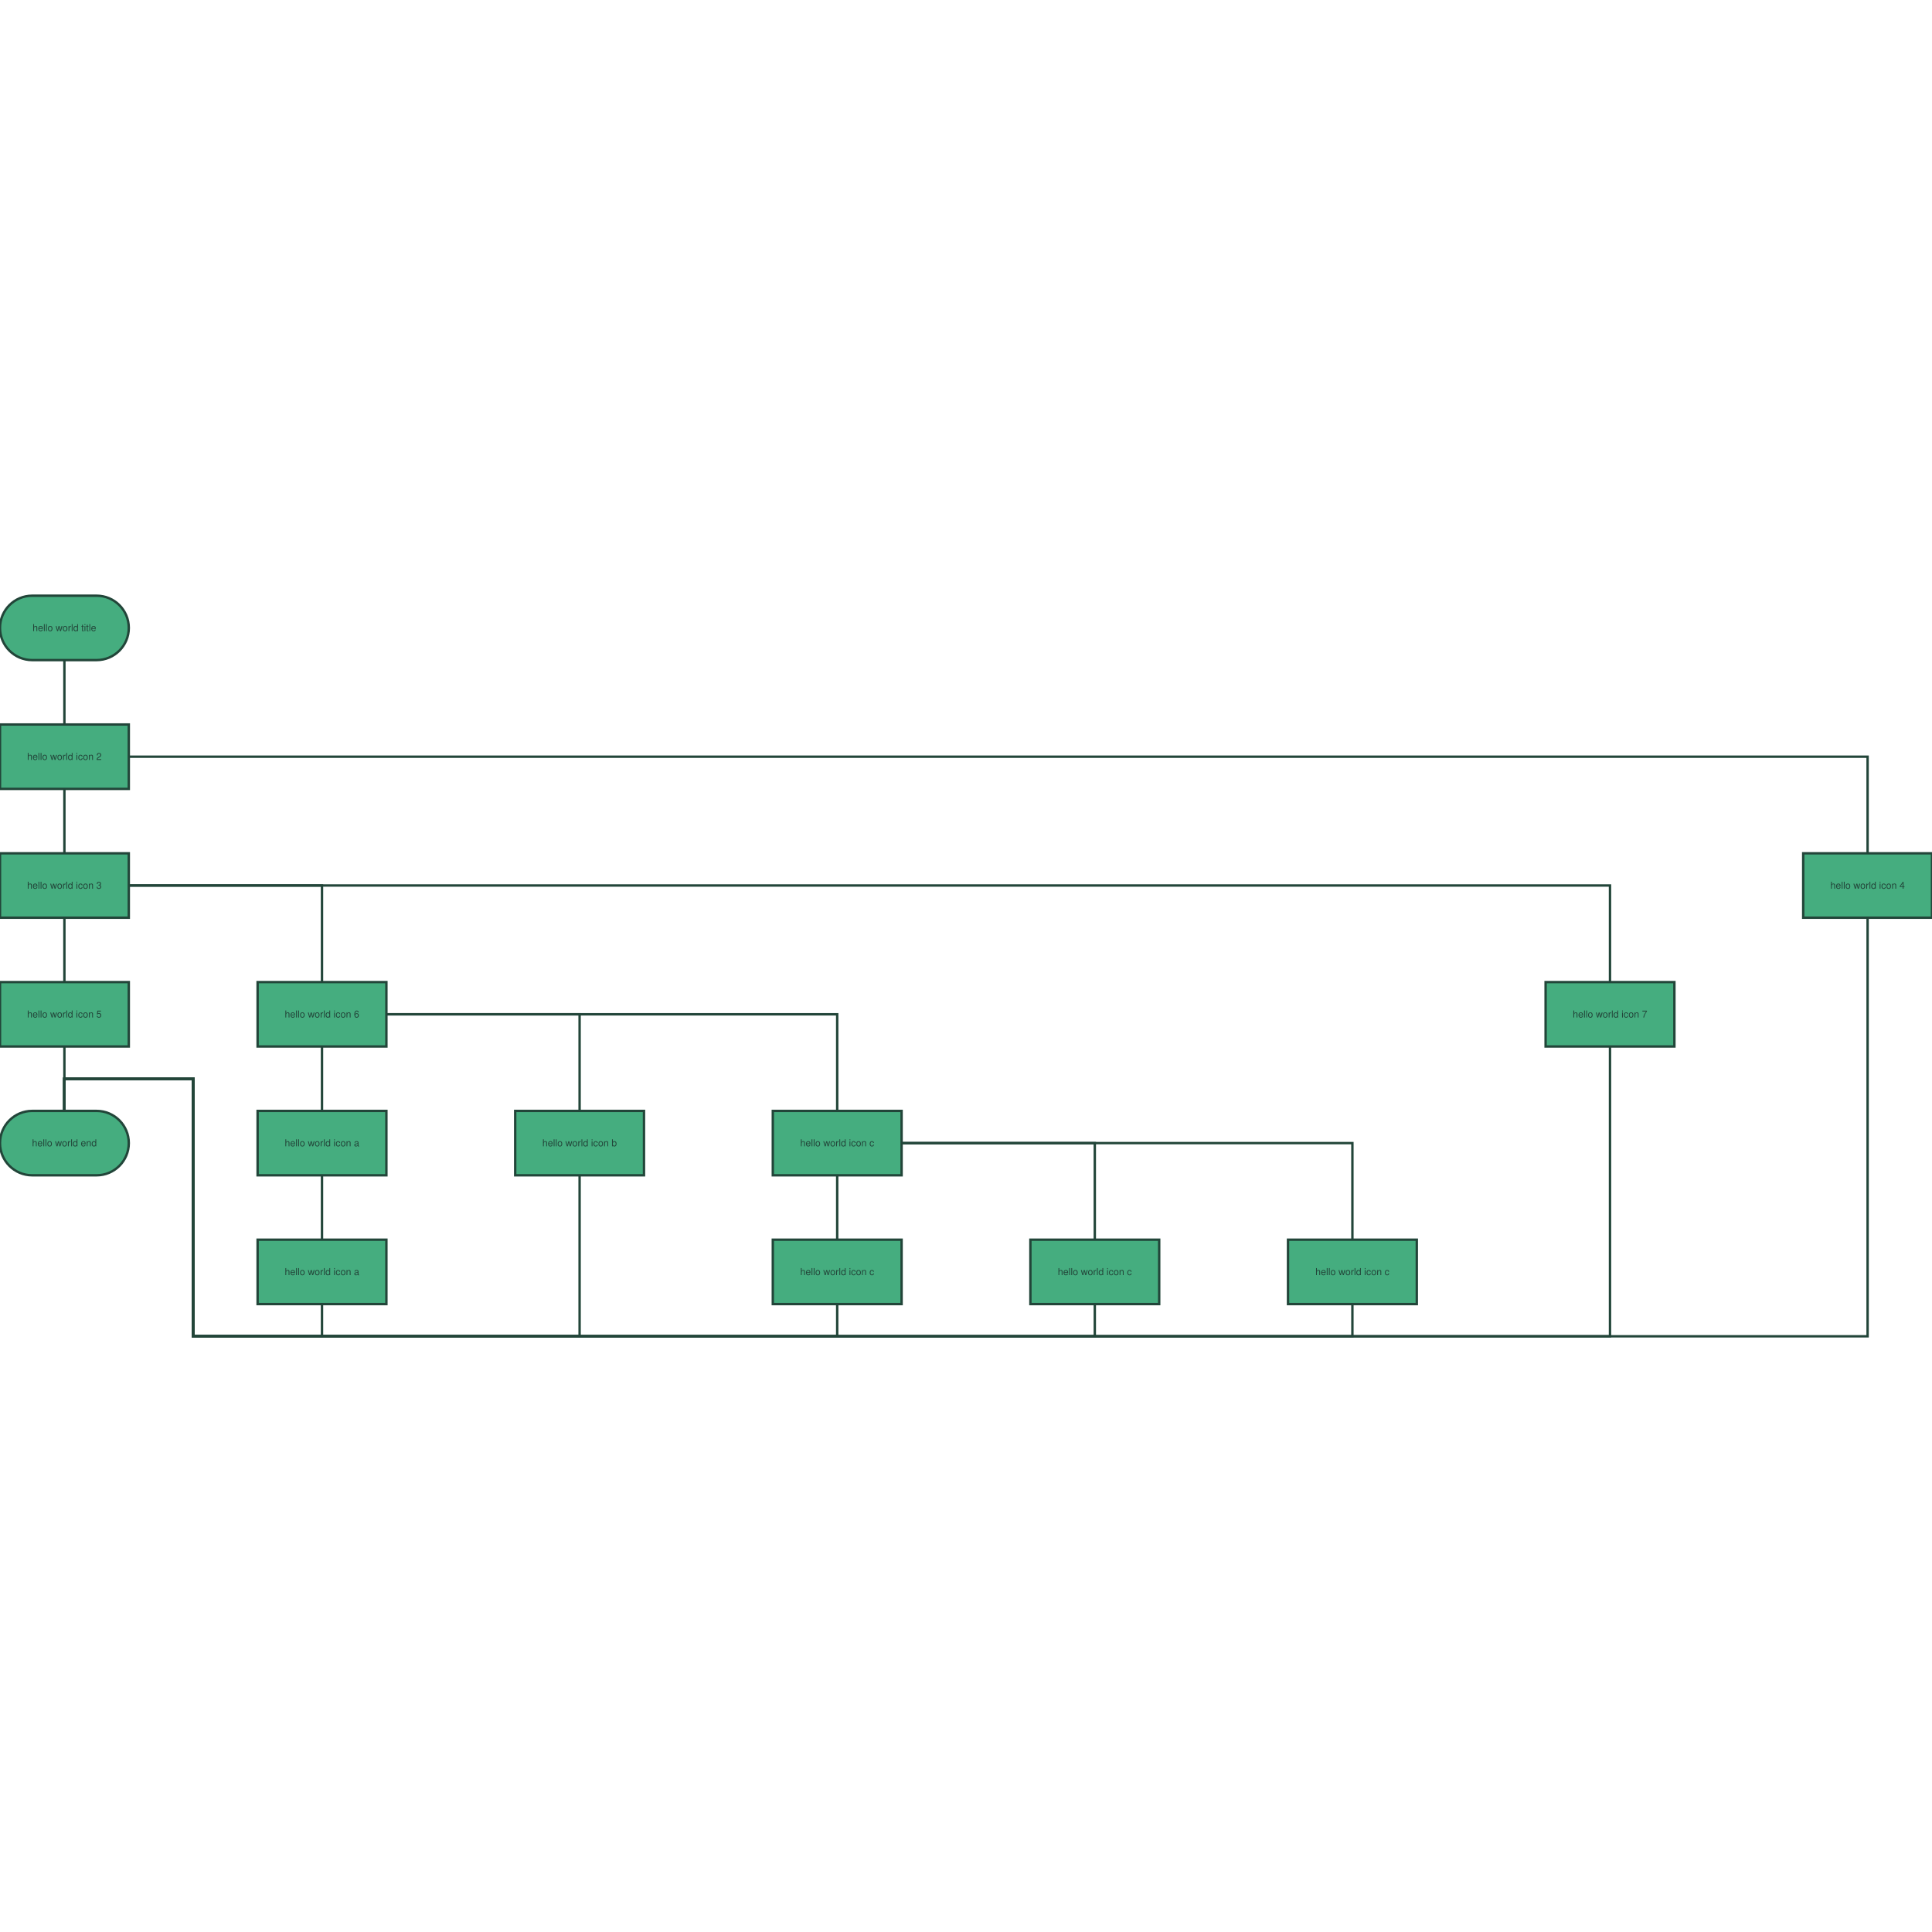
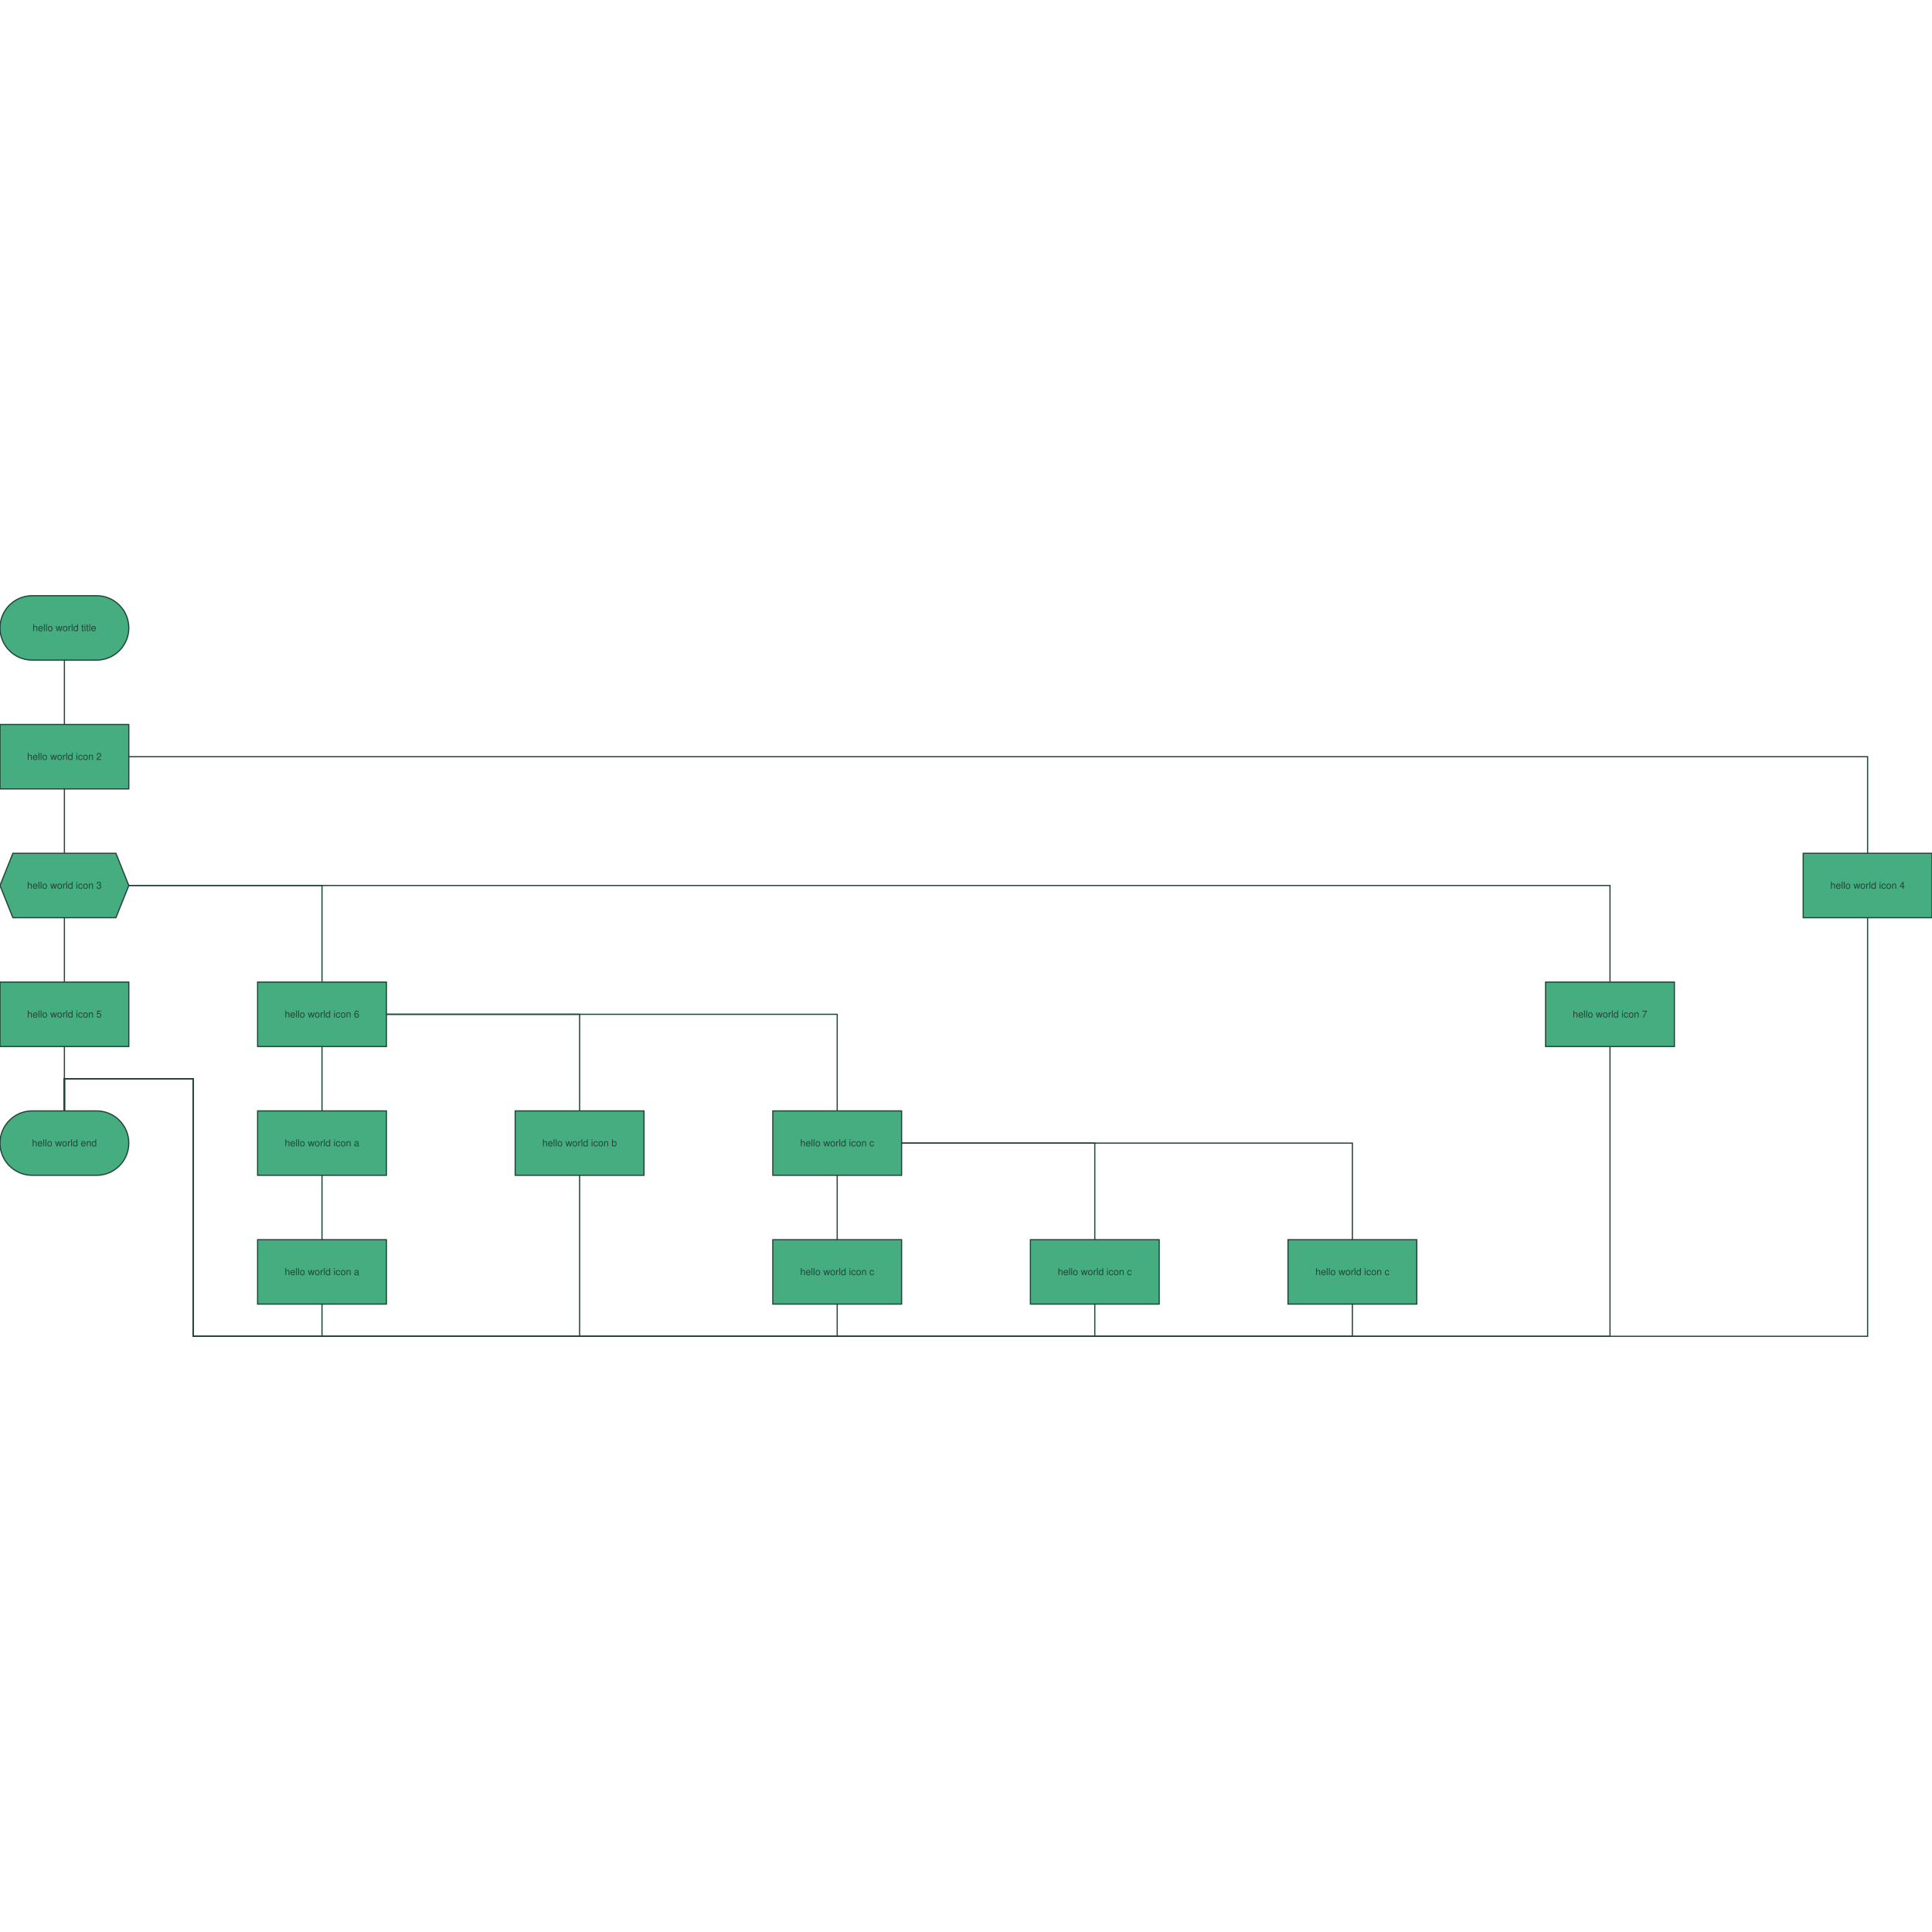
<svg xmlns="http://www.w3.org/2000/svg" font-size="1" viewBox="0.0 0.0 1000.0 1000.0" stroke="rgb(0,0,0)" width="1000" stroke-opacity="1" height="1000" version="1.1">
  <defs />
-   <g stroke-linejoin="miter" fill-opacity="0.0" fill="rgb(0,0,0)" stroke="rgb(34,69,57)" stroke-linecap="butt" stroke-miterlimit="10.0" stroke-opacity="1.0" stroke-width="1.238">
+   <g stroke-linejoin="miter" fill-opacity="0.0" fill="rgb(0,0,0)" stroke="rgb(34,69,57)" stroke-linecap="butt" stroke-miterlimit="10.0" stroke-opacity="1.0" stroke-width="0.619">
    <path d="M 966.667,458.333 v 233.333 h -866.667 v -133.333 h -66.667 v 33.333 " />
  </g>
-   <g stroke-linejoin="miter" fill-opacity="0.0" fill="rgb(0,0,0)" stroke="rgb(34,69,57)" stroke-linecap="butt" stroke-miterlimit="10.0" stroke-opacity="1.0" stroke-width="1.238">
+   <g stroke-linejoin="miter" fill-opacity="0.0" fill="rgb(0,0,0)" stroke="rgb(34,69,57)" stroke-linecap="butt" stroke-miterlimit="10.0" stroke-opacity="1.0" stroke-width="0.619">
    <path d="M 833.333,525 v 166.667 h -733.333 v -133.333 h -66.667 v 33.333 " />
  </g>
-   <g stroke-linejoin="miter" fill-opacity="0.0" fill="rgb(0,0,0)" stroke="rgb(34,69,57)" stroke-linecap="butt" stroke-miterlimit="10.0" stroke-opacity="1.0" stroke-width="1.238">
+   <g stroke-linejoin="miter" fill-opacity="0.0" fill="rgb(0,0,0)" stroke="rgb(34,69,57)" stroke-linecap="butt" stroke-miterlimit="10.0" stroke-opacity="1.0" stroke-width="0.619">
    <path d="M 700,658.333 v 33.333 h -600 v -133.333 h -66.667 v 33.333 " />
  </g>
-   <g stroke-linejoin="miter" fill-opacity="0.0" fill="rgb(0,0,0)" stroke="rgb(34,69,57)" stroke-linecap="butt" stroke-miterlimit="10.0" stroke-opacity="1.0" stroke-width="1.238">
+   <g stroke-linejoin="miter" fill-opacity="0.0" fill="rgb(0,0,0)" stroke="rgb(34,69,57)" stroke-linecap="butt" stroke-miterlimit="10.0" stroke-opacity="1.0" stroke-width="0.619">
    <path d="M 566.667,658.333 v 33.333 h -466.667 v -133.333 h -66.667 v 33.333 " />
  </g>
-   <g stroke-linejoin="miter" fill-opacity="0.0" fill="rgb(0,0,0)" stroke="rgb(34,69,57)" stroke-linecap="butt" stroke-miterlimit="10.0" stroke-opacity="1.0" stroke-width="1.238">
+   <g stroke-linejoin="miter" fill-opacity="0.0" fill="rgb(0,0,0)" stroke="rgb(34,69,57)" stroke-linecap="butt" stroke-miterlimit="10.0" stroke-opacity="1.0" stroke-width="0.619">
    <path d="M 433.333,658.333 v 33.333 h -333.333 v -133.333 h -66.667 v 33.333 " />
  </g>
-   <g stroke-linejoin="miter" fill-opacity="0.0" fill="rgb(0,0,0)" stroke="rgb(34,69,57)" stroke-linecap="butt" stroke-miterlimit="10.0" stroke-opacity="1.0" stroke-width="1.238">
+   <g stroke-linejoin="miter" fill-opacity="0.0" fill="rgb(0,0,0)" stroke="rgb(34,69,57)" stroke-linecap="butt" stroke-miterlimit="10.0" stroke-opacity="1.0" stroke-width="0.619">
    <path d="M 433.333,591.667 h 266.667 v 66.667 " />
  </g>
-   <g stroke-linejoin="miter" fill-opacity="0.0" fill="rgb(0,0,0)" stroke="rgb(34,69,57)" stroke-linecap="butt" stroke-miterlimit="10.0" stroke-opacity="1.0" stroke-width="1.238">
+   <g stroke-linejoin="miter" fill-opacity="0.0" fill="rgb(0,0,0)" stroke="rgb(34,69,57)" stroke-linecap="butt" stroke-miterlimit="10.0" stroke-opacity="1.0" stroke-width="0.619">
    <path d="M 433.333,591.667 h 133.333 v 66.667 " />
  </g>
-   <g stroke-linejoin="miter" fill-opacity="0.0" fill="rgb(0,0,0)" stroke="rgb(34,69,57)" stroke-linecap="butt" stroke-miterlimit="10.0" stroke-opacity="1.0" stroke-width="1.238">
+   <g stroke-linejoin="miter" fill-opacity="0.0" fill="rgb(0,0,0)" stroke="rgb(34,69,57)" stroke-linecap="butt" stroke-miterlimit="10.0" stroke-opacity="1.0" stroke-width="0.619">
    <path d="M 433.333,591.667 h 0 v 66.667 " />
  </g>
-   <g stroke-linejoin="miter" fill-opacity="0.0" fill="rgb(0,0,0)" stroke="rgb(34,69,57)" stroke-linecap="butt" stroke-miterlimit="10.0" stroke-opacity="1.0" stroke-width="1.238">
+   <g stroke-linejoin="miter" fill-opacity="0.0" fill="rgb(0,0,0)" stroke="rgb(34,69,57)" stroke-linecap="butt" stroke-miterlimit="10.0" stroke-opacity="1.0" stroke-width="0.619">
    <path d="M 300,591.667 v 100 h -200 v -133.333 h -66.667 v 33.333 " />
  </g>
-   <g stroke-linejoin="miter" fill-opacity="0.0" fill="rgb(0,0,0)" stroke="rgb(34,69,57)" stroke-linecap="butt" stroke-miterlimit="10.0" stroke-opacity="1.0" stroke-width="1.238">
+   <g stroke-linejoin="miter" fill-opacity="0.0" fill="rgb(0,0,0)" stroke="rgb(34,69,57)" stroke-linecap="butt" stroke-miterlimit="10.0" stroke-opacity="1.0" stroke-width="0.619">
    <path d="M 166.667,658.333 v 33.333 h -66.667 v -133.333 h -66.667 v 33.333 " />
  </g>
-   <g stroke-linejoin="miter" fill-opacity="0.0" fill="rgb(0,0,0)" stroke="rgb(34,69,57)" stroke-linecap="butt" stroke-miterlimit="10.0" stroke-opacity="1.0" stroke-width="1.238">
+   <g stroke-linejoin="miter" fill-opacity="0.0" fill="rgb(0,0,0)" stroke="rgb(34,69,57)" stroke-linecap="butt" stroke-miterlimit="10.0" stroke-opacity="1.0" stroke-width="0.619">
    <path d="M 166.667,591.667 h 0 v 66.667 " />
  </g>
-   <g stroke-linejoin="miter" fill-opacity="0.0" fill="rgb(0,0,0)" stroke="rgb(34,69,57)" stroke-linecap="butt" stroke-miterlimit="10.0" stroke-opacity="1.0" stroke-width="1.238">
+   <g stroke-linejoin="miter" fill-opacity="0.0" fill="rgb(0,0,0)" stroke="rgb(34,69,57)" stroke-linecap="butt" stroke-miterlimit="10.0" stroke-opacity="1.0" stroke-width="0.619">
    <path d="M 166.667,525 h 266.667 v 66.667 " />
  </g>
-   <g stroke-linejoin="miter" fill-opacity="0.0" fill="rgb(0,0,0)" stroke="rgb(34,69,57)" stroke-linecap="butt" stroke-miterlimit="10.0" stroke-opacity="1.0" stroke-width="1.238">
+   <g stroke-linejoin="miter" fill-opacity="0.0" fill="rgb(0,0,0)" stroke="rgb(34,69,57)" stroke-linecap="butt" stroke-miterlimit="10.0" stroke-opacity="1.0" stroke-width="0.619">
    <path d="M 166.667,525 h 133.333 v 66.667 " />
  </g>
-   <g stroke-linejoin="miter" fill-opacity="0.0" fill="rgb(0,0,0)" stroke="rgb(34,69,57)" stroke-linecap="butt" stroke-miterlimit="10.0" stroke-opacity="1.0" stroke-width="1.238">
+   <g stroke-linejoin="miter" fill-opacity="0.0" fill="rgb(0,0,0)" stroke="rgb(34,69,57)" stroke-linecap="butt" stroke-miterlimit="10.0" stroke-opacity="1.0" stroke-width="0.619">
    <path d="M 166.667,525 h 0 v 66.667 " />
  </g>
-   <g stroke-linejoin="miter" fill-opacity="0.0" fill="rgb(0,0,0)" stroke="rgb(34,69,57)" stroke-linecap="butt" stroke-miterlimit="10.0" stroke-opacity="1.0" stroke-width="1.238">
+   <g stroke-linejoin="miter" fill-opacity="0.0" fill="rgb(0,0,0)" stroke="rgb(34,69,57)" stroke-linecap="butt" stroke-miterlimit="10.0" stroke-opacity="1.0" stroke-width="0.619">
    <path d="M 33.333,525 h 0 v 66.667 " />
  </g>
-   <g stroke-linejoin="miter" fill-opacity="0.0" fill="rgb(0,0,0)" stroke="rgb(34,69,57)" stroke-linecap="butt" stroke-miterlimit="10.0" stroke-opacity="1.0" stroke-width="1.238">
+   <g stroke-linejoin="miter" fill-opacity="0.0" fill="rgb(0,0,0)" stroke="rgb(34,69,57)" stroke-linecap="butt" stroke-miterlimit="10.0" stroke-opacity="1.0" stroke-width="0.619">
    <path d="M 33.333,458.333 h 800 v 66.667 " />
  </g>
-   <g stroke-linejoin="miter" fill-opacity="0.0" fill="rgb(0,0,0)" stroke="rgb(34,69,57)" stroke-linecap="butt" stroke-miterlimit="10.0" stroke-opacity="1.0" stroke-width="1.238">
+   <g stroke-linejoin="miter" fill-opacity="0.0" fill="rgb(0,0,0)" stroke="rgb(34,69,57)" stroke-linecap="butt" stroke-miterlimit="10.0" stroke-opacity="1.0" stroke-width="0.619">
    <path d="M 33.333,458.333 h 133.333 v 66.667 " />
  </g>
-   <g stroke-linejoin="miter" fill-opacity="0.0" fill="rgb(0,0,0)" stroke="rgb(34,69,57)" stroke-linecap="butt" stroke-miterlimit="10.0" stroke-opacity="1.0" stroke-width="1.238">
+   <g stroke-linejoin="miter" fill-opacity="0.0" fill="rgb(0,0,0)" stroke="rgb(34,69,57)" stroke-linecap="butt" stroke-miterlimit="10.0" stroke-opacity="1.0" stroke-width="0.619">
    <path d="M 33.333,458.333 h 0 v 66.667 " />
  </g>
-   <g stroke-linejoin="miter" fill-opacity="0.0" fill="rgb(0,0,0)" stroke="rgb(34,69,57)" stroke-linecap="butt" stroke-miterlimit="10.0" stroke-opacity="1.0" stroke-width="1.238">
+   <g stroke-linejoin="miter" fill-opacity="0.0" fill="rgb(0,0,0)" stroke="rgb(34,69,57)" stroke-linecap="butt" stroke-miterlimit="10.0" stroke-opacity="1.0" stroke-width="0.619">
    <path d="M 33.333,391.667 h 933.333 v 66.667 " />
  </g>
-   <g stroke-linejoin="miter" fill-opacity="0.0" fill="rgb(0,0,0)" stroke="rgb(34,69,57)" stroke-linecap="butt" stroke-miterlimit="10.0" stroke-opacity="1.0" stroke-width="1.238">
+   <g stroke-linejoin="miter" fill-opacity="0.0" fill="rgb(0,0,0)" stroke="rgb(34,69,57)" stroke-linecap="butt" stroke-miterlimit="10.0" stroke-opacity="1.0" stroke-width="0.619">
    <path d="M 33.333,391.667 h 0 v 66.667 " />
  </g>
-   <g stroke-linejoin="miter" fill-opacity="0.0" fill="rgb(0,0,0)" stroke="rgb(34,69,57)" stroke-linecap="butt" stroke-miterlimit="10.0" stroke-opacity="1.0" stroke-width="1.238">
+   <g stroke-linejoin="miter" fill-opacity="0.0" fill="rgb(0,0,0)" stroke="rgb(34,69,57)" stroke-linecap="butt" stroke-miterlimit="10.0" stroke-opacity="1.0" stroke-width="0.619">
    <path d="M 33.333,325 h 0 v 66.667 " />
  </g>
-   <g stroke-linejoin="miter" fill-opacity="1.0" fill="rgb(69,173,127)" stroke="rgb(34,69,57)" stroke-linecap="butt" stroke-miterlimit="10.0" stroke-opacity="1.0" stroke-width="1.238">
+   <g stroke-linejoin="miter" fill-opacity="1.0" fill="rgb(69,173,127)" stroke="rgb(34,69,57)" stroke-linecap="butt" stroke-miterlimit="10.0" stroke-opacity="1.0" stroke-width="0.619">
    <path d="M 1000,475 l -0,-33.333 h -66.667 l -0,33.333 Z" />
  </g>
  <g stroke-linejoin="miter" fill-opacity="1.0" font-size="5.0px" fill="rgb(34,69,57)" stroke="rgb(0,0,0)" font-weight="300" font-family="helvetica" stroke-linecap="butt" stroke-miterlimit="10.0" stroke-opacity="1.0" stroke-width="2.477">
    <text transform="matrix(1,0,0,1,966.6667,458.3333)" stroke="none" dominant-baseline="middle" text-anchor="middle">hello world icon 4</text>
  </g>
-   <g stroke-linejoin="miter" fill-opacity="1.0" fill="rgb(69,173,127)" stroke="rgb(34,69,57)" stroke-linecap="butt" stroke-miterlimit="10.0" stroke-opacity="1.0" stroke-width="1.238">
+   <g stroke-linejoin="miter" fill-opacity="1.0" fill="rgb(69,173,127)" stroke="rgb(34,69,57)" stroke-linecap="butt" stroke-miterlimit="10.0" stroke-opacity="1.0" stroke-width="0.619">
    <path d="M 866.667,541.667 l -0,-33.333 h -66.667 l -0,33.333 Z" />
  </g>
  <g stroke-linejoin="miter" fill-opacity="1.0" font-size="5.0px" fill="rgb(34,69,57)" stroke="rgb(0,0,0)" font-weight="300" font-family="helvetica" stroke-linecap="butt" stroke-miterlimit="10.0" stroke-opacity="1.0" stroke-width="2.477">
    <text transform="matrix(1,0,0,1,833.3333,525)" stroke="none" dominant-baseline="middle" text-anchor="middle">hello world icon 7</text>
  </g>
-   <g stroke-linejoin="miter" fill-opacity="1.0" fill="rgb(69,173,127)" stroke="rgb(34,69,57)" stroke-linecap="butt" stroke-miterlimit="10.0" stroke-opacity="1.0" stroke-width="1.238">
+   <g stroke-linejoin="miter" fill-opacity="1.0" fill="rgb(69,173,127)" stroke="rgb(34,69,57)" stroke-linecap="butt" stroke-miterlimit="10.0" stroke-opacity="1.0" stroke-width="0.619">
    <path d="M 733.333,675 l -0,-33.333 h -66.667 l -0,33.333 Z" />
  </g>
  <g stroke-linejoin="miter" fill-opacity="1.0" font-size="5.0px" fill="rgb(34,69,57)" stroke="rgb(0,0,0)" font-weight="300" font-family="helvetica" stroke-linecap="butt" stroke-miterlimit="10.0" stroke-opacity="1.0" stroke-width="2.477">
    <text transform="matrix(1,0,0,1,700,658.3333)" stroke="none" dominant-baseline="middle" text-anchor="middle">hello world icon c</text>
  </g>
-   <g stroke-linejoin="miter" fill-opacity="1.0" fill="rgb(69,173,127)" stroke="rgb(34,69,57)" stroke-linecap="butt" stroke-miterlimit="10.0" stroke-opacity="1.0" stroke-width="1.238">
+   <g stroke-linejoin="miter" fill-opacity="1.0" fill="rgb(69,173,127)" stroke="rgb(34,69,57)" stroke-linecap="butt" stroke-miterlimit="10.0" stroke-opacity="1.0" stroke-width="0.619">
    <path d="M 600,675 l -0,-33.333 h -66.667 l -0,33.333 Z" />
  </g>
  <g stroke-linejoin="miter" fill-opacity="1.0" font-size="5.0px" fill="rgb(34,69,57)" stroke="rgb(0,0,0)" font-weight="300" font-family="helvetica" stroke-linecap="butt" stroke-miterlimit="10.0" stroke-opacity="1.0" stroke-width="2.477">
    <text transform="matrix(1,0,0,1,566.6667,658.3333)" stroke="none" dominant-baseline="middle" text-anchor="middle">hello world icon c</text>
  </g>
-   <g stroke-linejoin="miter" fill-opacity="1.0" fill="rgb(69,173,127)" stroke="rgb(34,69,57)" stroke-linecap="butt" stroke-miterlimit="10.0" stroke-opacity="1.0" stroke-width="1.238">
+   <g stroke-linejoin="miter" fill-opacity="1.0" fill="rgb(69,173,127)" stroke="rgb(34,69,57)" stroke-linecap="butt" stroke-miterlimit="10.0" stroke-opacity="1.0" stroke-width="0.619">
    <path d="M 466.667,675 l -0,-33.333 h -66.667 l -0,33.333 Z" />
  </g>
  <g stroke-linejoin="miter" fill-opacity="1.0" font-size="5.0px" fill="rgb(34,69,57)" stroke="rgb(0,0,0)" font-weight="300" font-family="helvetica" stroke-linecap="butt" stroke-miterlimit="10.0" stroke-opacity="1.0" stroke-width="2.477">
    <text transform="matrix(1,0,0,1,433.3333,658.3333)" stroke="none" dominant-baseline="middle" text-anchor="middle">hello world icon c</text>
  </g>
-   <g stroke-linejoin="miter" fill-opacity="1.0" fill="rgb(69,173,127)" stroke="rgb(34,69,57)" stroke-linecap="butt" stroke-miterlimit="10.0" stroke-opacity="1.0" stroke-width="1.238">
+   <g stroke-linejoin="miter" fill-opacity="1.0" fill="rgb(69,173,127)" stroke="rgb(34,69,57)" stroke-linecap="butt" stroke-miterlimit="10.0" stroke-opacity="1.0" stroke-width="0.619">
    <path d="M 466.667,608.333 l -0,-33.333 h -66.667 l -0,33.333 Z" />
  </g>
  <g stroke-linejoin="miter" fill-opacity="1.0" font-size="5.0px" fill="rgb(34,69,57)" stroke="rgb(0,0,0)" font-weight="300" font-family="helvetica" stroke-linecap="butt" stroke-miterlimit="10.0" stroke-opacity="1.0" stroke-width="2.477">
    <text transform="matrix(1,0,0,1,433.3333,591.6667)" stroke="none" dominant-baseline="middle" text-anchor="middle">hello world icon c</text>
  </g>
-   <g stroke-linejoin="miter" fill-opacity="1.0" fill="rgb(69,173,127)" stroke="rgb(34,69,57)" stroke-linecap="butt" stroke-miterlimit="10.0" stroke-opacity="1.0" stroke-width="1.238">
+   <g stroke-linejoin="miter" fill-opacity="1.0" fill="rgb(69,173,127)" stroke="rgb(34,69,57)" stroke-linecap="butt" stroke-miterlimit="10.0" stroke-opacity="1.0" stroke-width="0.619">
    <path d="M 333.333,608.333 l -0,-33.333 h -66.667 l -0,33.333 Z" />
  </g>
  <g stroke-linejoin="miter" fill-opacity="1.0" font-size="5.0px" fill="rgb(34,69,57)" stroke="rgb(0,0,0)" font-weight="300" font-family="helvetica" stroke-linecap="butt" stroke-miterlimit="10.0" stroke-opacity="1.0" stroke-width="2.477">
    <text transform="matrix(1,0,0,1,300,591.6667)" stroke="none" dominant-baseline="middle" text-anchor="middle">hello world icon b</text>
  </g>
-   <g stroke-linejoin="miter" fill-opacity="1.0" fill="rgb(69,173,127)" stroke="rgb(34,69,57)" stroke-linecap="butt" stroke-miterlimit="10.0" stroke-opacity="1.0" stroke-width="1.238">
+   <g stroke-linejoin="miter" fill-opacity="1.0" fill="rgb(69,173,127)" stroke="rgb(34,69,57)" stroke-linecap="butt" stroke-miterlimit="10.0" stroke-opacity="1.0" stroke-width="0.619">
    <path d="M 200,675 l -0,-33.333 h -66.667 l -0,33.333 Z" />
  </g>
  <g stroke-linejoin="miter" fill-opacity="1.0" font-size="5.0px" fill="rgb(34,69,57)" stroke="rgb(0,0,0)" font-weight="300" font-family="helvetica" stroke-linecap="butt" stroke-miterlimit="10.0" stroke-opacity="1.0" stroke-width="2.477">
    <text transform="matrix(1,0,0,1,166.6667,658.3333)" stroke="none" dominant-baseline="middle" text-anchor="middle">hello world icon a</text>
  </g>
-   <g stroke-linejoin="miter" fill-opacity="1.0" fill="rgb(69,173,127)" stroke="rgb(34,69,57)" stroke-linecap="butt" stroke-miterlimit="10.0" stroke-opacity="1.0" stroke-width="1.238">
+   <g stroke-linejoin="miter" fill-opacity="1.0" fill="rgb(69,173,127)" stroke="rgb(34,69,57)" stroke-linecap="butt" stroke-miterlimit="10.0" stroke-opacity="1.0" stroke-width="0.619">
    <path d="M 200,608.333 l -0,-33.333 h -66.667 l -0,33.333 Z" />
  </g>
  <g stroke-linejoin="miter" fill-opacity="1.0" font-size="5.0px" fill="rgb(34,69,57)" stroke="rgb(0,0,0)" font-weight="300" font-family="helvetica" stroke-linecap="butt" stroke-miterlimit="10.0" stroke-opacity="1.0" stroke-width="2.477">
    <text transform="matrix(1,0,0,1,166.6667,591.6667)" stroke="none" dominant-baseline="middle" text-anchor="middle">hello world icon a</text>
  </g>
-   <g stroke-linejoin="miter" fill-opacity="1.0" fill="rgb(69,173,127)" stroke="rgb(34,69,57)" stroke-linecap="butt" stroke-miterlimit="10.0" stroke-opacity="1.0" stroke-width="1.238">
+   <g stroke-linejoin="miter" fill-opacity="1.0" fill="rgb(69,173,127)" stroke="rgb(34,69,57)" stroke-linecap="butt" stroke-miterlimit="10.0" stroke-opacity="1.0" stroke-width="0.619">
    <path d="M 200,541.667 l -0,-33.333 h -66.667 l -0,33.333 Z" />
  </g>
  <g stroke-linejoin="miter" fill-opacity="1.0" font-size="5.0px" fill="rgb(34,69,57)" stroke="rgb(0,0,0)" font-weight="300" font-family="helvetica" stroke-linecap="butt" stroke-miterlimit="10.0" stroke-opacity="1.0" stroke-width="2.477">
    <text transform="matrix(1,0,0,1,166.6667,525)" stroke="none" dominant-baseline="middle" text-anchor="middle">hello world icon 6</text>
  </g>
-   <g stroke-linejoin="miter" fill-opacity="1.0" fill="rgb(69,173,127)" stroke="rgb(34,69,57)" stroke-linecap="butt" stroke-miterlimit="10.0" stroke-opacity="1.0" stroke-width="1.238">
+   <g stroke-linejoin="miter" fill-opacity="1.0" fill="rgb(69,173,127)" stroke="rgb(34,69,57)" stroke-linecap="butt" stroke-miterlimit="10.0" stroke-opacity="1.0" stroke-width="0.619">
    <path d="M 66.667,591.667 h 0 c 0,-9.205 -7.462,-16.667 -16.667 -16.667h -33.333 c -9.205,-0 -16.667,7.462 -16.667 16.667h 0 c -0,9.205 7.462,16.667 16.667 16.667h 33.333 c 9.205,0 16.667,-7.462 16.667 -16.667Z" />
  </g>
  <g stroke-linejoin="miter" fill-opacity="1.0" font-size="5.0px" fill="rgb(34,69,57)" stroke="rgb(0,0,0)" font-weight="300" font-family="helvetica" stroke-linecap="butt" stroke-miterlimit="10.0" stroke-opacity="1.0" stroke-width="2.477">
    <text transform="matrix(1,0,0,1,33.3333,591.6667)" stroke="none" dominant-baseline="middle" text-anchor="middle">hello world end</text>
  </g>
-   <g stroke-linejoin="miter" fill-opacity="1.0" fill="rgb(69,173,127)" stroke="rgb(34,69,57)" stroke-linecap="butt" stroke-miterlimit="10.0" stroke-opacity="1.0" stroke-width="1.238">
+   <g stroke-linejoin="miter" fill-opacity="1.0" fill="rgb(69,173,127)" stroke="rgb(34,69,57)" stroke-linecap="butt" stroke-miterlimit="10.0" stroke-opacity="1.0" stroke-width="0.619">
    <path d="M 66.667,541.667 l -0,-33.333 h -66.667 l -0,33.333 Z" />
  </g>
  <g stroke-linejoin="miter" fill-opacity="1.0" font-size="5.0px" fill="rgb(34,69,57)" stroke="rgb(0,0,0)" font-weight="300" font-family="helvetica" stroke-linecap="butt" stroke-miterlimit="10.0" stroke-opacity="1.0" stroke-width="2.477">
    <text transform="matrix(1,0,0,1,33.3333,525)" stroke="none" dominant-baseline="middle" text-anchor="middle">hello world icon 5</text>
  </g>
-   <g stroke-linejoin="miter" fill-opacity="1.0" fill="rgb(69,173,127)" stroke="rgb(34,69,57)" stroke-linecap="butt" stroke-miterlimit="10.0" stroke-opacity="1.0" stroke-width="1.238">
-     <path d="M 66.667,475 l -0,-33.333 h -66.667 l -0,33.333 Z" />
+   <g stroke-linejoin="miter" fill-opacity="1.0" fill="rgb(69,173,127)" stroke="rgb(34,69,57)" stroke-linecap="butt" stroke-miterlimit="10.0" stroke-opacity="1.0" stroke-width="0.619">
+     <path d="M 6.667,475 l -6.667,-16.667 l 6.667,-16.667 h 53.333 l 6.667,16.667 l -6.667,16.667 h -53.333 Z" />
  </g>
  <g stroke-linejoin="miter" fill-opacity="1.0" font-size="5.0px" fill="rgb(34,69,57)" stroke="rgb(0,0,0)" font-weight="300" font-family="helvetica" stroke-linecap="butt" stroke-miterlimit="10.0" stroke-opacity="1.0" stroke-width="2.477">
    <text transform="matrix(1,0,0,1,33.3333,458.3333)" stroke="none" dominant-baseline="middle" text-anchor="middle">hello world icon 3</text>
  </g>
-   <g stroke-linejoin="miter" fill-opacity="1.0" fill="rgb(69,173,127)" stroke="rgb(34,69,57)" stroke-linecap="butt" stroke-miterlimit="10.0" stroke-opacity="1.0" stroke-width="1.238">
+   <g stroke-linejoin="miter" fill-opacity="1.0" fill="rgb(69,173,127)" stroke="rgb(34,69,57)" stroke-linecap="butt" stroke-miterlimit="10.0" stroke-opacity="1.0" stroke-width="0.619">
    <path d="M 66.667,408.333 l -0,-33.333 h -66.667 l -0,33.333 Z" />
  </g>
  <g stroke-linejoin="miter" fill-opacity="1.0" font-size="5.0px" fill="rgb(34,69,57)" stroke="rgb(0,0,0)" font-weight="300" font-family="helvetica" stroke-linecap="butt" stroke-miterlimit="10.0" stroke-opacity="1.0" stroke-width="2.477">
    <text transform="matrix(1,0,0,1,33.3333,391.6667)" stroke="none" dominant-baseline="middle" text-anchor="middle">hello world icon 2</text>
  </g>
-   <g stroke-linejoin="miter" fill-opacity="1.0" fill="rgb(69,173,127)" stroke="rgb(34,69,57)" stroke-linecap="butt" stroke-miterlimit="10.0" stroke-opacity="1.0" stroke-width="1.238">
+   <g stroke-linejoin="miter" fill-opacity="1.0" fill="rgb(69,173,127)" stroke="rgb(34,69,57)" stroke-linecap="butt" stroke-miterlimit="10.0" stroke-opacity="1.0" stroke-width="0.619">
    <path d="M 66.667,325 h 0 c 0,-9.205 -7.462,-16.667 -16.667 -16.667h -33.333 c -9.205,-0 -16.667,7.462 -16.667 16.667h 0 c -0,9.205 7.462,16.667 16.667 16.667h 33.333 c 9.205,0 16.667,-7.462 16.667 -16.667Z" />
  </g>
  <g stroke-linejoin="miter" fill-opacity="1.0" font-size="5.0px" fill="rgb(34,69,57)" stroke="rgb(0,0,0)" font-weight="300" font-family="helvetica" stroke-linecap="butt" stroke-miterlimit="10.0" stroke-opacity="1.0" stroke-width="2.477">
    <text transform="matrix(1,0,0,1,33.3333,325)" stroke="none" dominant-baseline="middle" text-anchor="middle">hello world title</text>
  </g>
</svg>
